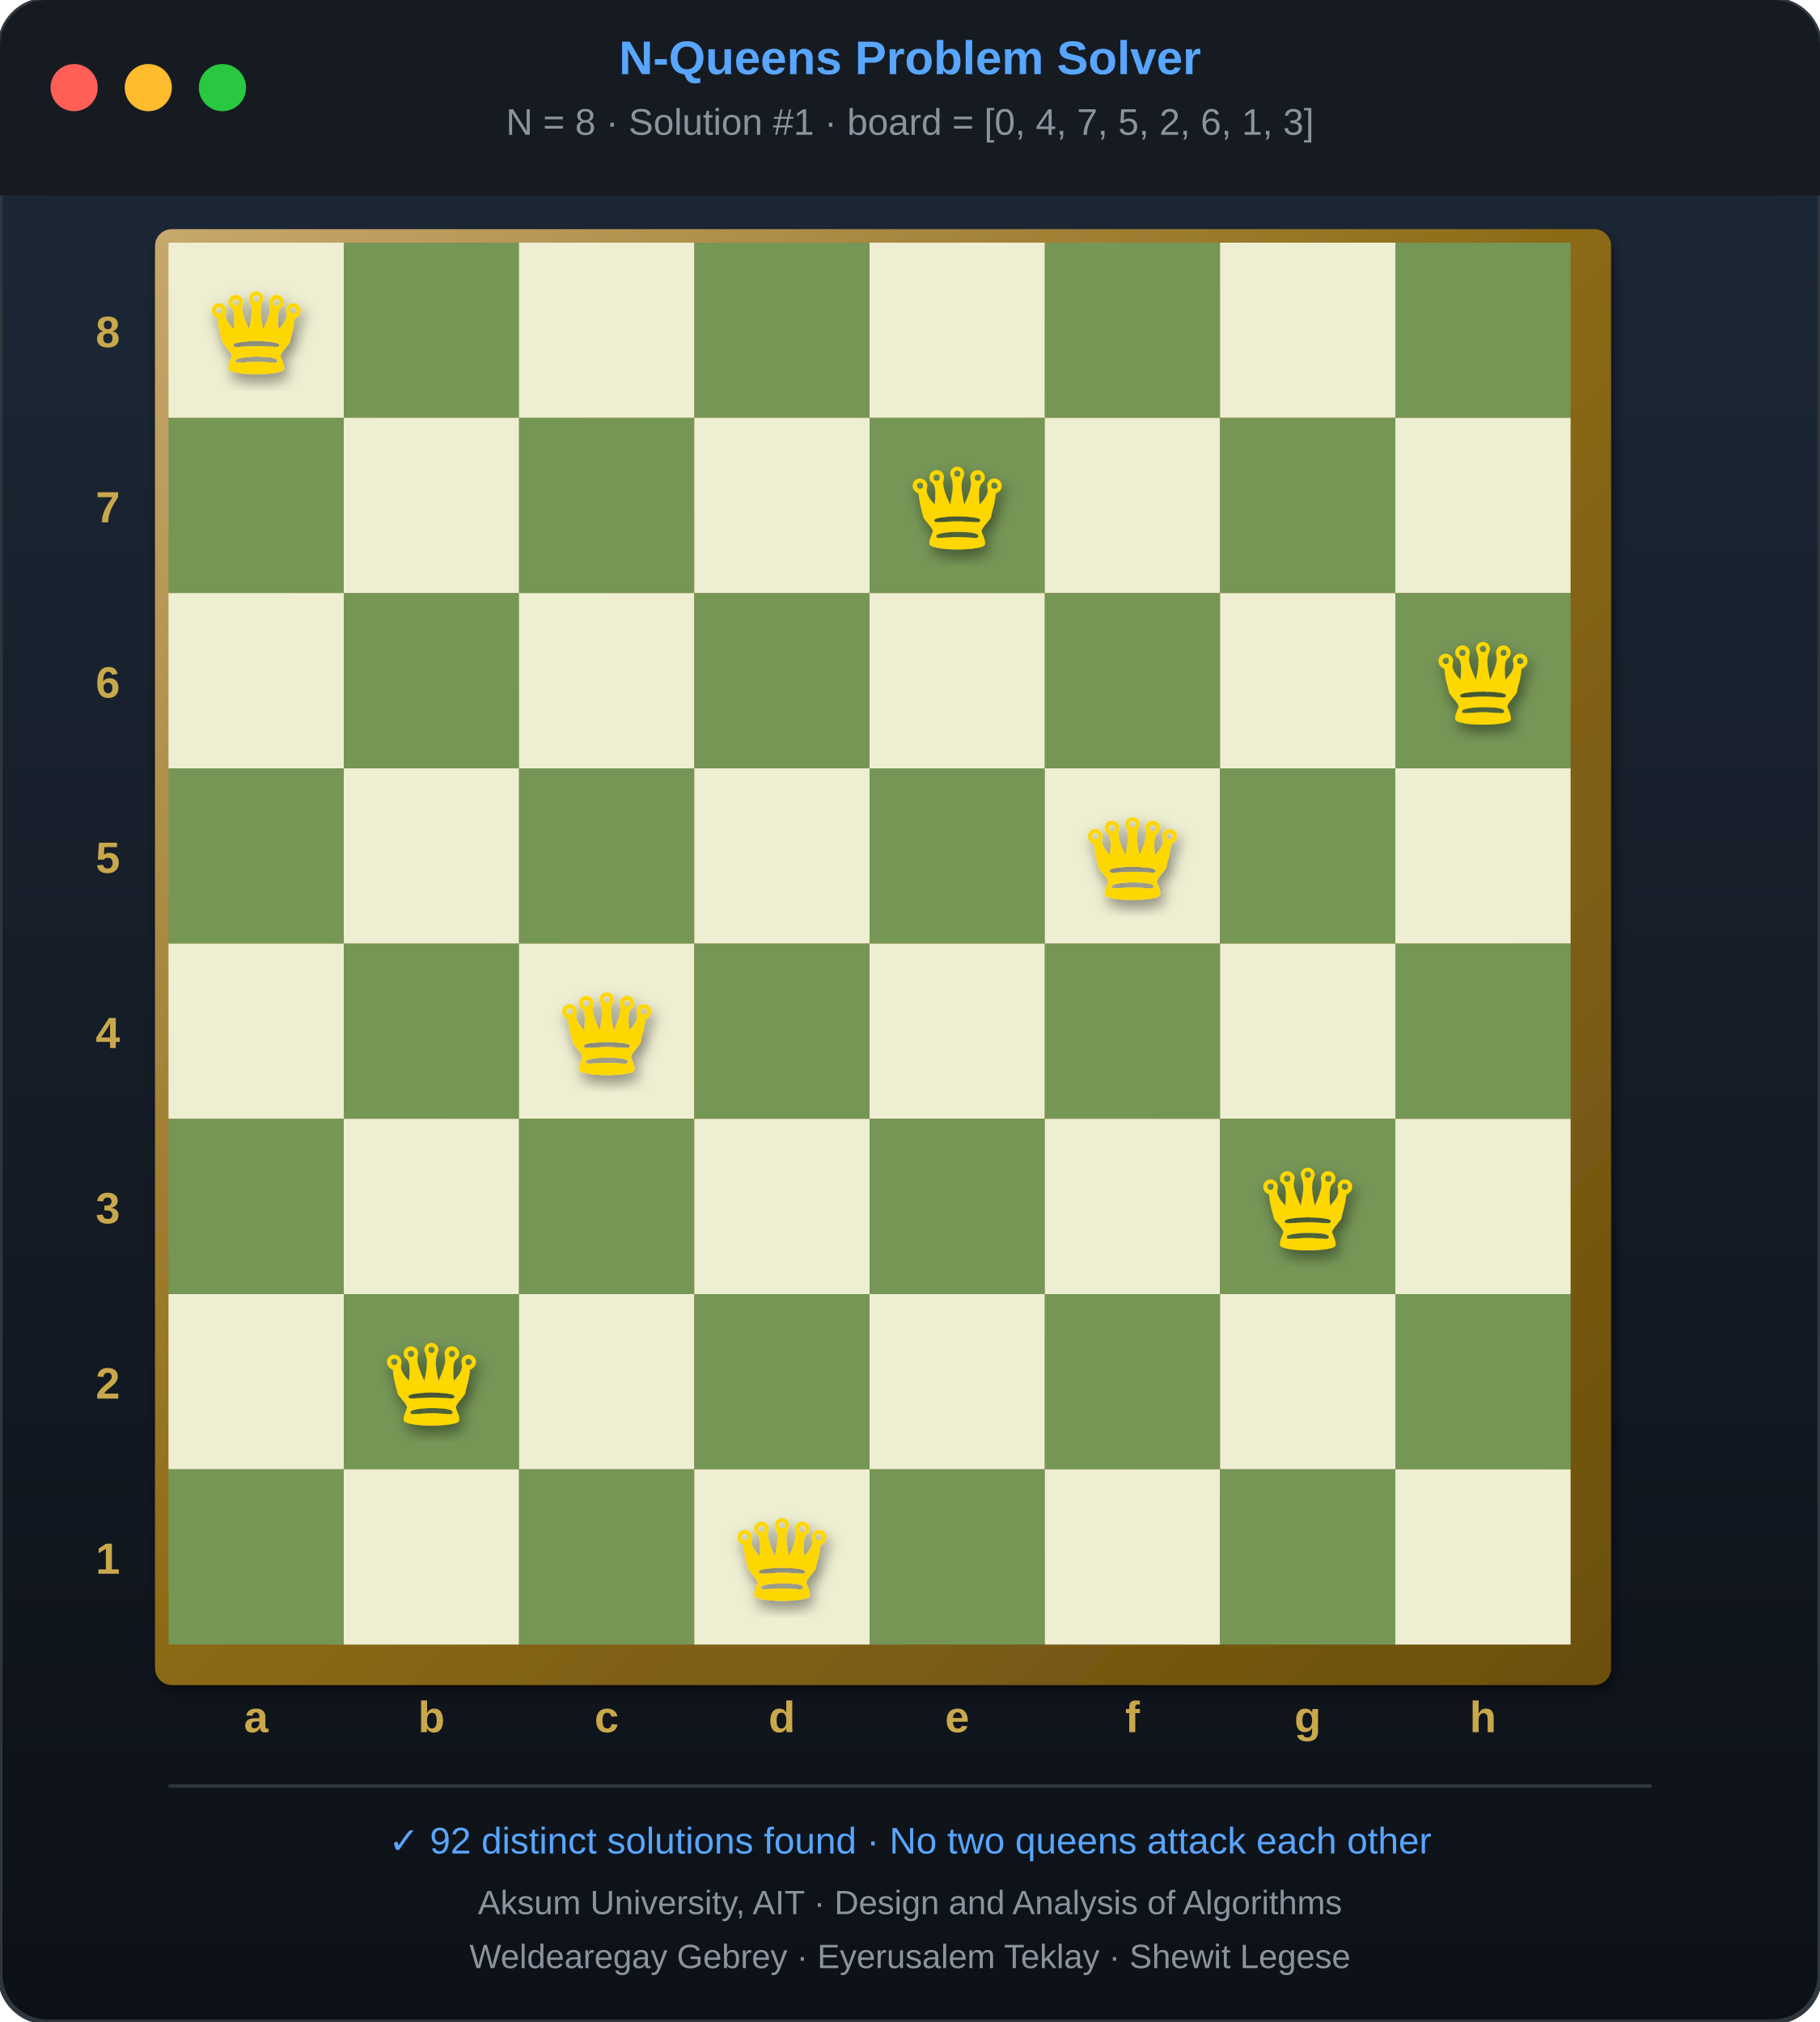
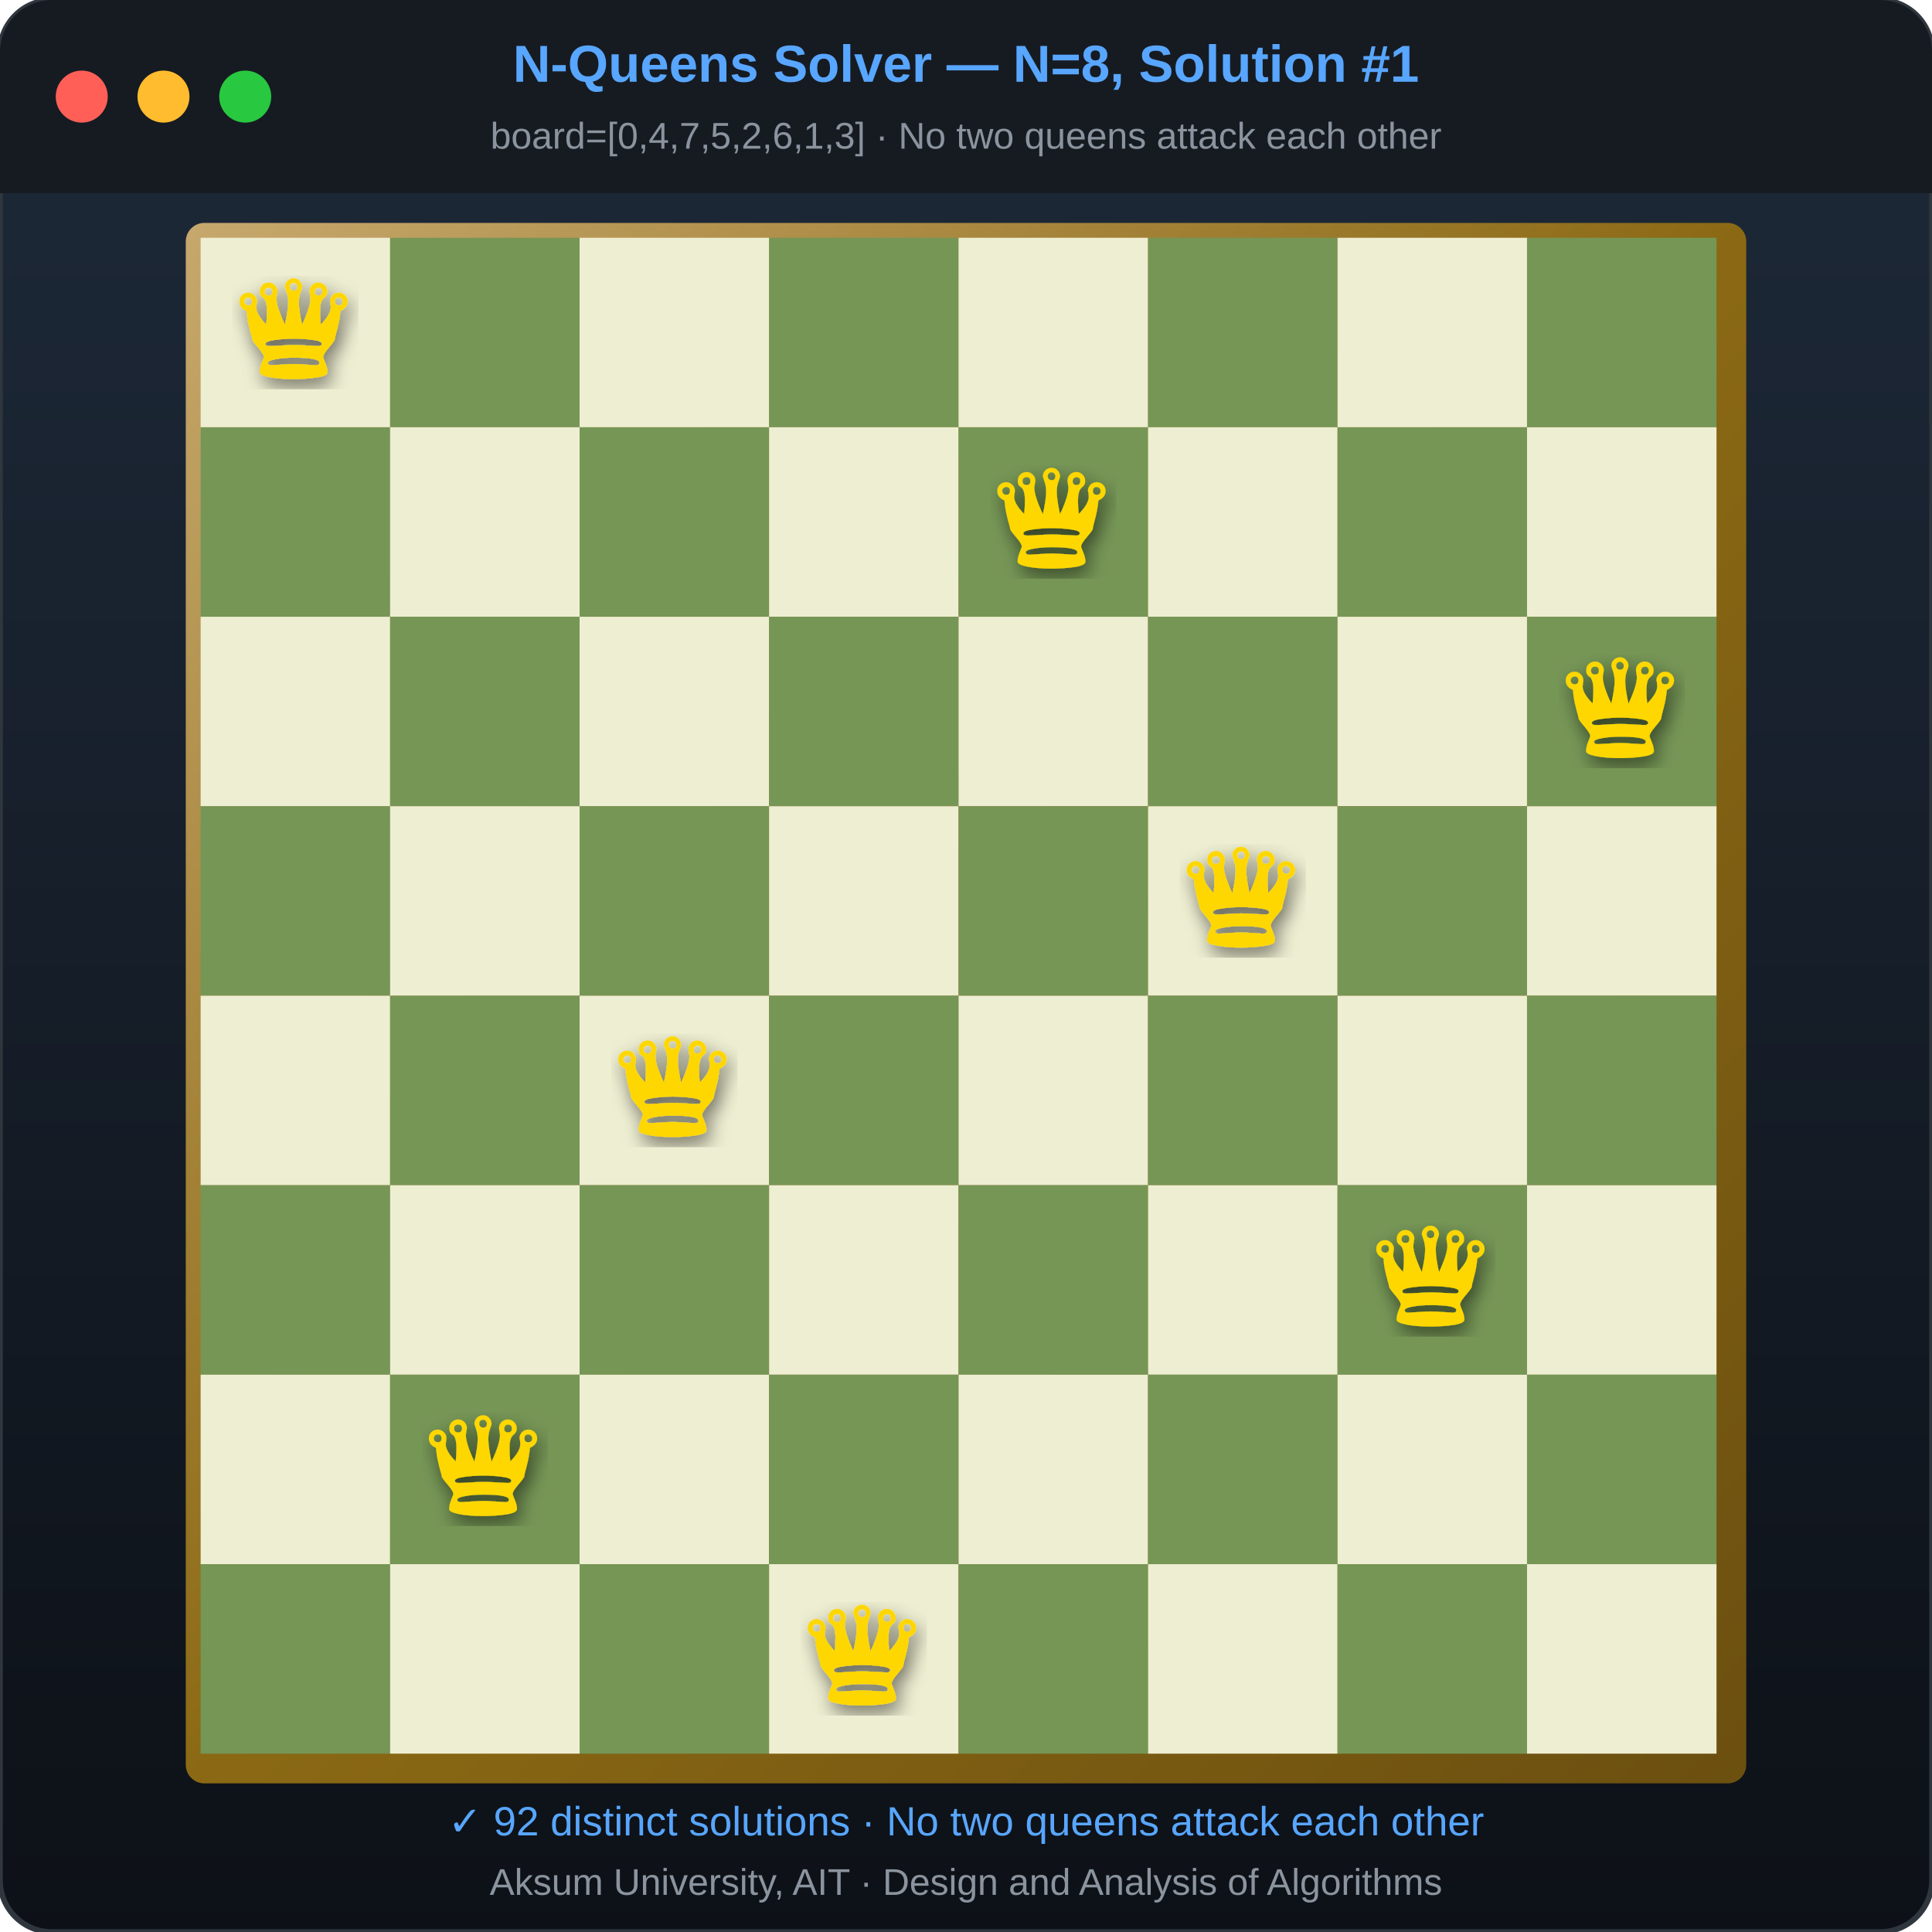
- <svg xmlns="http://www.w3.org/2000/svg" width="540" height="600" viewBox="0 0 540 600">
+ <svg xmlns="http://www.w3.org/2000/svg" width="520" height="520" viewBox="0 0 520 520">
  <defs>
-     <filter id="shadow" x="-20%" y="-20%" width="140%" height="140%">
-       <feDropShadow dx="1" dy="2" stdDeviation="2" flood-color="#000" flood-opacity="0.5" />
+     <filter id="qs">
+       <feDropShadow dx="1" dy="2" stdDeviation="2.5" flood-color="#000" flood-opacity="0.6" />
    </filter>
-     <filter id="glow">
-       <feGaussianBlur stdDeviation="3" result="blur" />
-       <feMerge>
-         <feMergeNode in="blur" />
-         <feMergeNode in="SourceGraphic" />
-       </feMerge>
-     </filter>
-     <linearGradient id="bgGrad" x1="0" y1="0" x2="0" y2="1">
+     <linearGradient id="bg" x1="0" y1="0" x2="0" y2="1">
      <stop offset="0%" stop-color="#1e2a3a" />
      <stop offset="100%" stop-color="#0d1117" />
    </linearGradient>
-     <linearGradient id="frameGrad" x1="0" y1="0" x2="1" y2="1">
+     <linearGradient id="frame" x1="0" y1="0" x2="1" y2="1">
      <stop offset="0%" stop-color="#c8a96e" />
      <stop offset="50%" stop-color="#8B6914" />
      <stop offset="100%" stop-color="#6b4f10" />
    </linearGradient>
  </defs>
-   <rect width="540" height="600" rx="14" fill="url(#bgGrad)" />
-   <rect width="540" height="600" rx="14" fill="none" stroke="#30363d" stroke-width="1.5" />
-   <rect x="0" y="0" width="540" height="58" rx="14" fill="#161b22" />
-   <rect x="0" y="44" width="540" height="14" fill="#161b22" />
+   <rect width="520" height="520" rx="14" fill="url(#bg)" />
+   <rect width="520" height="520" rx="14" fill="none" stroke="#30363d" stroke-width="1.5" />
+   <rect x="0" y="0" width="520" height="52" rx="14" fill="#161b22" />
+   <rect x="0" y="38" width="520" height="14" fill="#161b22" />
  <circle cx="22" cy="26" r="7" fill="#ff5f57" />
  <circle cx="44" cy="26" r="7" fill="#febc2e" />
  <circle cx="66" cy="26" r="7" fill="#28c840" />
-   <text x="270" y="22" text-anchor="middle" font-family="'Segoe UI',Arial,sans-serif" font-size="14" font-weight="bold" fill="#58A6FF">N-Queens Problem Solver</text>
-   <text x="270" y="40" text-anchor="middle" font-family="'Segoe UI',Arial,sans-serif" font-size="11" fill="#8b949e">N = 8  ·  Solution #1  ·  board = [0, 4, 7, 5, 2, 6, 1, 3]</text>
-   <rect x="46" y="68" width="432" height="432" rx="5" fill="url(#frameGrad)" filter="url(#shadow)" />
-   <rect x="50" y="72" width="52" height="52" fill="#EEEED2" />
-   <rect x="102" y="72" width="52" height="52" fill="#769656" />
-   <rect x="154" y="72" width="52" height="52" fill="#EEEED2" />
-   <rect x="206" y="72" width="52" height="52" fill="#769656" />
-   <rect x="258" y="72" width="52" height="52" fill="#EEEED2" />
-   <rect x="310" y="72" width="52" height="52" fill="#769656" />
-   <rect x="362" y="72" width="52" height="52" fill="#EEEED2" />
-   <rect x="414" y="72" width="52" height="52" fill="#769656" />
-   <rect x="50" y="124" width="52" height="52" fill="#769656" />
-   <rect x="102" y="124" width="52" height="52" fill="#EEEED2" />
-   <rect x="154" y="124" width="52" height="52" fill="#769656" />
-   <rect x="206" y="124" width="52" height="52" fill="#EEEED2" />
-   <rect x="258" y="124" width="52" height="52" fill="#769656" />
-   <rect x="310" y="124" width="52" height="52" fill="#EEEED2" />
-   <rect x="362" y="124" width="52" height="52" fill="#769656" />
-   <rect x="414" y="124" width="52" height="52" fill="#EEEED2" />
-   <rect x="50" y="176" width="52" height="52" fill="#EEEED2" />
-   <rect x="102" y="176" width="52" height="52" fill="#769656" />
-   <rect x="154" y="176" width="52" height="52" fill="#EEEED2" />
-   <rect x="206" y="176" width="52" height="52" fill="#769656" />
-   <rect x="258" y="176" width="52" height="52" fill="#EEEED2" />
-   <rect x="310" y="176" width="52" height="52" fill="#769656" />
-   <rect x="362" y="176" width="52" height="52" fill="#EEEED2" />
-   <rect x="414" y="176" width="52" height="52" fill="#769656" />
-   <rect x="50" y="228" width="52" height="52" fill="#769656" />
-   <rect x="102" y="228" width="52" height="52" fill="#EEEED2" />
-   <rect x="154" y="228" width="52" height="52" fill="#769656" />
-   <rect x="206" y="228" width="52" height="52" fill="#EEEED2" />
-   <rect x="258" y="228" width="52" height="52" fill="#769656" />
-   <rect x="310" y="228" width="52" height="52" fill="#EEEED2" />
-   <rect x="362" y="228" width="52" height="52" fill="#769656" />
-   <rect x="414" y="228" width="52" height="52" fill="#EEEED2" />
-   <rect x="50" y="280" width="52" height="52" fill="#EEEED2" />
-   <rect x="102" y="280" width="52" height="52" fill="#769656" />
-   <rect x="154" y="280" width="52" height="52" fill="#EEEED2" />
-   <rect x="206" y="280" width="52" height="52" fill="#769656" />
-   <rect x="258" y="280" width="52" height="52" fill="#EEEED2" />
-   <rect x="310" y="280" width="52" height="52" fill="#769656" />
-   <rect x="362" y="280" width="52" height="52" fill="#EEEED2" />
-   <rect x="414" y="280" width="52" height="52" fill="#769656" />
-   <rect x="50" y="332" width="52" height="52" fill="#769656" />
-   <rect x="102" y="332" width="52" height="52" fill="#EEEED2" />
-   <rect x="154" y="332" width="52" height="52" fill="#769656" />
-   <rect x="206" y="332" width="52" height="52" fill="#EEEED2" />
-   <rect x="258" y="332" width="52" height="52" fill="#769656" />
-   <rect x="310" y="332" width="52" height="52" fill="#EEEED2" />
-   <rect x="362" y="332" width="52" height="52" fill="#769656" />
-   <rect x="414" y="332" width="52" height="52" fill="#EEEED2" />
-   <rect x="50" y="384" width="52" height="52" fill="#EEEED2" />
-   <rect x="102" y="384" width="52" height="52" fill="#769656" />
-   <rect x="154" y="384" width="52" height="52" fill="#EEEED2" />
-   <rect x="206" y="384" width="52" height="52" fill="#769656" />
-   <rect x="258" y="384" width="52" height="52" fill="#EEEED2" />
-   <rect x="310" y="384" width="52" height="52" fill="#769656" />
-   <rect x="362" y="384" width="52" height="52" fill="#EEEED2" />
-   <rect x="414" y="384" width="52" height="52" fill="#769656" />
-   <rect x="50" y="436" width="52" height="52" fill="#769656" />
-   <rect x="102" y="436" width="52" height="52" fill="#EEEED2" />
-   <rect x="154" y="436" width="52" height="52" fill="#769656" />
-   <rect x="206" y="436" width="52" height="52" fill="#EEEED2" />
-   <rect x="258" y="436" width="52" height="52" fill="#769656" />
-   <rect x="310" y="436" width="52" height="52" fill="#EEEED2" />
-   <rect x="362" y="436" width="52" height="52" fill="#769656" />
-   <rect x="414" y="436" width="52" height="52" fill="#EEEED2" />
-   <text x="76" y="111" text-anchor="middle" font-size="38" fill="#FFD700" filter="url(#shadow)" font-family="serif">♛</text>
-   <text x="284" y="163" text-anchor="middle" font-size="38" fill="#FFD700" filter="url(#shadow)" font-family="serif">♛</text>
-   <text x="440" y="215" text-anchor="middle" font-size="38" fill="#FFD700" filter="url(#shadow)" font-family="serif">♛</text>
-   <text x="336" y="267" text-anchor="middle" font-size="38" fill="#FFD700" filter="url(#shadow)" font-family="serif">♛</text>
-   <text x="180" y="319" text-anchor="middle" font-size="38" fill="#FFD700" filter="url(#shadow)" font-family="serif">♛</text>
-   <text x="388" y="371" text-anchor="middle" font-size="38" fill="#FFD700" filter="url(#shadow)" font-family="serif">♛</text>
-   <text x="128" y="423" text-anchor="middle" font-size="38" fill="#FFD700" filter="url(#shadow)" font-family="serif">♛</text>
-   <text x="232" y="475" text-anchor="middle" font-size="38" fill="#FFD700" filter="url(#shadow)" font-family="serif">♛</text>
-   <text x="76" y="514" text-anchor="middle" font-family="'Segoe UI',Arial" font-size="13" font-weight="bold" fill="#c9a84c">a</text>
-   <text x="128" y="514" text-anchor="middle" font-family="'Segoe UI',Arial" font-size="13" font-weight="bold" fill="#c9a84c">b</text>
-   <text x="180" y="514" text-anchor="middle" font-family="'Segoe UI',Arial" font-size="13" font-weight="bold" fill="#c9a84c">c</text>
-   <text x="232" y="514" text-anchor="middle" font-family="'Segoe UI',Arial" font-size="13" font-weight="bold" fill="#c9a84c">d</text>
-   <text x="284" y="514" text-anchor="middle" font-family="'Segoe UI',Arial" font-size="13" font-weight="bold" fill="#c9a84c">e</text>
-   <text x="336" y="514" text-anchor="middle" font-family="'Segoe UI',Arial" font-size="13" font-weight="bold" fill="#c9a84c">f</text>
-   <text x="388" y="514" text-anchor="middle" font-family="'Segoe UI',Arial" font-size="13" font-weight="bold" fill="#c9a84c">g</text>
-   <text x="440" y="514" text-anchor="middle" font-family="'Segoe UI',Arial" font-size="13" font-weight="bold" fill="#c9a84c">h</text>
-   <text x="32" y="103" text-anchor="middle" font-family="'Segoe UI',Arial" font-size="13" font-weight="bold" fill="#c9a84c">8</text>
-   <text x="32" y="155" text-anchor="middle" font-family="'Segoe UI',Arial" font-size="13" font-weight="bold" fill="#c9a84c">7</text>
-   <text x="32" y="207" text-anchor="middle" font-family="'Segoe UI',Arial" font-size="13" font-weight="bold" fill="#c9a84c">6</text>
-   <text x="32" y="259" text-anchor="middle" font-family="'Segoe UI',Arial" font-size="13" font-weight="bold" fill="#c9a84c">5</text>
-   <text x="32" y="311" text-anchor="middle" font-family="'Segoe UI',Arial" font-size="13" font-weight="bold" fill="#c9a84c">4</text>
-   <text x="32" y="363" text-anchor="middle" font-family="'Segoe UI',Arial" font-size="13" font-weight="bold" fill="#c9a84c">3</text>
-   <text x="32" y="415" text-anchor="middle" font-family="'Segoe UI',Arial" font-size="13" font-weight="bold" fill="#c9a84c">2</text>
-   <text x="32" y="467" text-anchor="middle" font-family="'Segoe UI',Arial" font-size="13" font-weight="bold" fill="#c9a84c">1</text>
-   <line x1="50" y1="530" x2="490" y2="530" stroke="#30363d" stroke-width="1" />
-   <text x="270" y="550" text-anchor="middle" font-family="'Segoe UI',Arial" font-size="11" fill="#58A6FF">
-     ✓ 92 distinct solutions found  ·  No two queens attack each other
-   </text>
-   <text x="270" y="568" text-anchor="middle" font-family="'Segoe UI',Arial" font-size="10" fill="#8b949e">
-     Aksum University, AIT  ·  Design and Analysis of Algorithms
-   </text>
-   <text x="270" y="584" text-anchor="middle" font-family="'Segoe UI',Arial" font-size="10" fill="#8b949e">
-     Weldearegay Gebrey · Eyerusalem Teklay · Shewit Legese
-   </text>
+   <text x="260" y="22" text-anchor="middle" font-family="'Segoe UI',Arial" font-size="14" font-weight="bold" fill="#58A6FF">N-Queens Solver — N=8, Solution #1</text>
+   <text x="260" y="40" text-anchor="middle" font-family="'Segoe UI',Arial" font-size="10" fill="#8b949e">board=[0,4,7,5,2,6,1,3] · No two queens attack each other</text>
+   <rect x="50" y="60" width="420" height="420" rx="5" fill="url(#frame)" />
+   <rect x="54" y="64" width="51" height="51" fill="#EEEED2" />
+   <rect x="105" y="64" width="51" height="51" fill="#769656" />
+   <rect x="156" y="64" width="51" height="51" fill="#EEEED2" />
+   <rect x="207" y="64" width="51" height="51" fill="#769656" />
+   <rect x="258" y="64" width="51" height="51" fill="#EEEED2" />
+   <rect x="309" y="64" width="51" height="51" fill="#769656" />
+   <rect x="360" y="64" width="51" height="51" fill="#EEEED2" />
+   <rect x="411" y="64" width="51" height="51" fill="#769656" />
+   <rect x="54" y="115" width="51" height="51" fill="#769656" />
+   <rect x="105" y="115" width="51" height="51" fill="#EEEED2" />
+   <rect x="156" y="115" width="51" height="51" fill="#769656" />
+   <rect x="207" y="115" width="51" height="51" fill="#EEEED2" />
+   <rect x="258" y="115" width="51" height="51" fill="#769656" />
+   <rect x="309" y="115" width="51" height="51" fill="#EEEED2" />
+   <rect x="360" y="115" width="51" height="51" fill="#769656" />
+   <rect x="411" y="115" width="51" height="51" fill="#EEEED2" />
+   <rect x="54" y="166" width="51" height="51" fill="#EEEED2" />
+   <rect x="105" y="166" width="51" height="51" fill="#769656" />
+   <rect x="156" y="166" width="51" height="51" fill="#EEEED2" />
+   <rect x="207" y="166" width="51" height="51" fill="#769656" />
+   <rect x="258" y="166" width="51" height="51" fill="#EEEED2" />
+   <rect x="309" y="166" width="51" height="51" fill="#769656" />
+   <rect x="360" y="166" width="51" height="51" fill="#EEEED2" />
+   <rect x="411" y="166" width="51" height="51" fill="#769656" />
+   <rect x="54" y="217" width="51" height="51" fill="#769656" />
+   <rect x="105" y="217" width="51" height="51" fill="#EEEED2" />
+   <rect x="156" y="217" width="51" height="51" fill="#769656" />
+   <rect x="207" y="217" width="51" height="51" fill="#EEEED2" />
+   <rect x="258" y="217" width="51" height="51" fill="#769656" />
+   <rect x="309" y="217" width="51" height="51" fill="#EEEED2" />
+   <rect x="360" y="217" width="51" height="51" fill="#769656" />
+   <rect x="411" y="217" width="51" height="51" fill="#EEEED2" />
+   <rect x="54" y="268" width="51" height="51" fill="#EEEED2" />
+   <rect x="105" y="268" width="51" height="51" fill="#769656" />
+   <rect x="156" y="268" width="51" height="51" fill="#EEEED2" />
+   <rect x="207" y="268" width="51" height="51" fill="#769656" />
+   <rect x="258" y="268" width="51" height="51" fill="#EEEED2" />
+   <rect x="309" y="268" width="51" height="51" fill="#769656" />
+   <rect x="360" y="268" width="51" height="51" fill="#EEEED2" />
+   <rect x="411" y="268" width="51" height="51" fill="#769656" />
+   <rect x="54" y="319" width="51" height="51" fill="#769656" />
+   <rect x="105" y="319" width="51" height="51" fill="#EEEED2" />
+   <rect x="156" y="319" width="51" height="51" fill="#769656" />
+   <rect x="207" y="319" width="51" height="51" fill="#EEEED2" />
+   <rect x="258" y="319" width="51" height="51" fill="#769656" />
+   <rect x="309" y="319" width="51" height="51" fill="#EEEED2" />
+   <rect x="360" y="319" width="51" height="51" fill="#769656" />
+   <rect x="411" y="319" width="51" height="51" fill="#EEEED2" />
+   <rect x="54" y="370" width="51" height="51" fill="#EEEED2" />
+   <rect x="105" y="370" width="51" height="51" fill="#769656" />
+   <rect x="156" y="370" width="51" height="51" fill="#EEEED2" />
+   <rect x="207" y="370" width="51" height="51" fill="#769656" />
+   <rect x="258" y="370" width="51" height="51" fill="#EEEED2" />
+   <rect x="309" y="370" width="51" height="51" fill="#769656" />
+   <rect x="360" y="370" width="51" height="51" fill="#EEEED2" />
+   <rect x="411" y="370" width="51" height="51" fill="#769656" />
+   <rect x="54" y="421" width="51" height="51" fill="#769656" />
+   <rect x="105" y="421" width="51" height="51" fill="#EEEED2" />
+   <rect x="156" y="421" width="51" height="51" fill="#769656" />
+   <rect x="207" y="421" width="51" height="51" fill="#EEEED2" />
+   <rect x="258" y="421" width="51" height="51" fill="#769656" />
+   <rect x="309" y="421" width="51" height="51" fill="#EEEED2" />
+   <rect x="360" y="421" width="51" height="51" fill="#769656" />
+   <rect x="411" y="421" width="51" height="51" fill="#EEEED2" />
+   <text x="79" y="102" text-anchor="middle" font-size="42" font-family="serif" fill="#FFD700" filter="url(#qs)">♛</text>
+   <text x="283" y="153" text-anchor="middle" font-size="42" font-family="serif" fill="#FFD700" filter="url(#qs)">♛</text>
+   <text x="436" y="204" text-anchor="middle" font-size="42" font-family="serif" fill="#FFD700" filter="url(#qs)">♛</text>
+   <text x="334" y="255" text-anchor="middle" font-size="42" font-family="serif" fill="#FFD700" filter="url(#qs)">♛</text>
+   <text x="181" y="306" text-anchor="middle" font-size="42" font-family="serif" fill="#FFD700" filter="url(#qs)">♛</text>
+   <text x="385" y="357" text-anchor="middle" font-size="42" font-family="serif" fill="#FFD700" filter="url(#qs)">♛</text>
+   <text x="130" y="408" text-anchor="middle" font-size="42" font-family="serif" fill="#FFD700" filter="url(#qs)">♛</text>
+   <text x="232" y="459" text-anchor="middle" font-size="42" font-family="serif" fill="#FFD700" filter="url(#qs)">♛</text>
+   <text x="260" y="494" text-anchor="middle" font-family="'Segoe UI',Arial" font-size="11" fill="#58A6FF">✓ 92 distinct solutions  ·  No two queens attack each other</text>
+   <text x="260" y="510" text-anchor="middle" font-family="'Segoe UI',Arial" font-size="10" fill="#8b949e">Aksum University, AIT  ·  Design and Analysis of Algorithms</text>
</svg>
